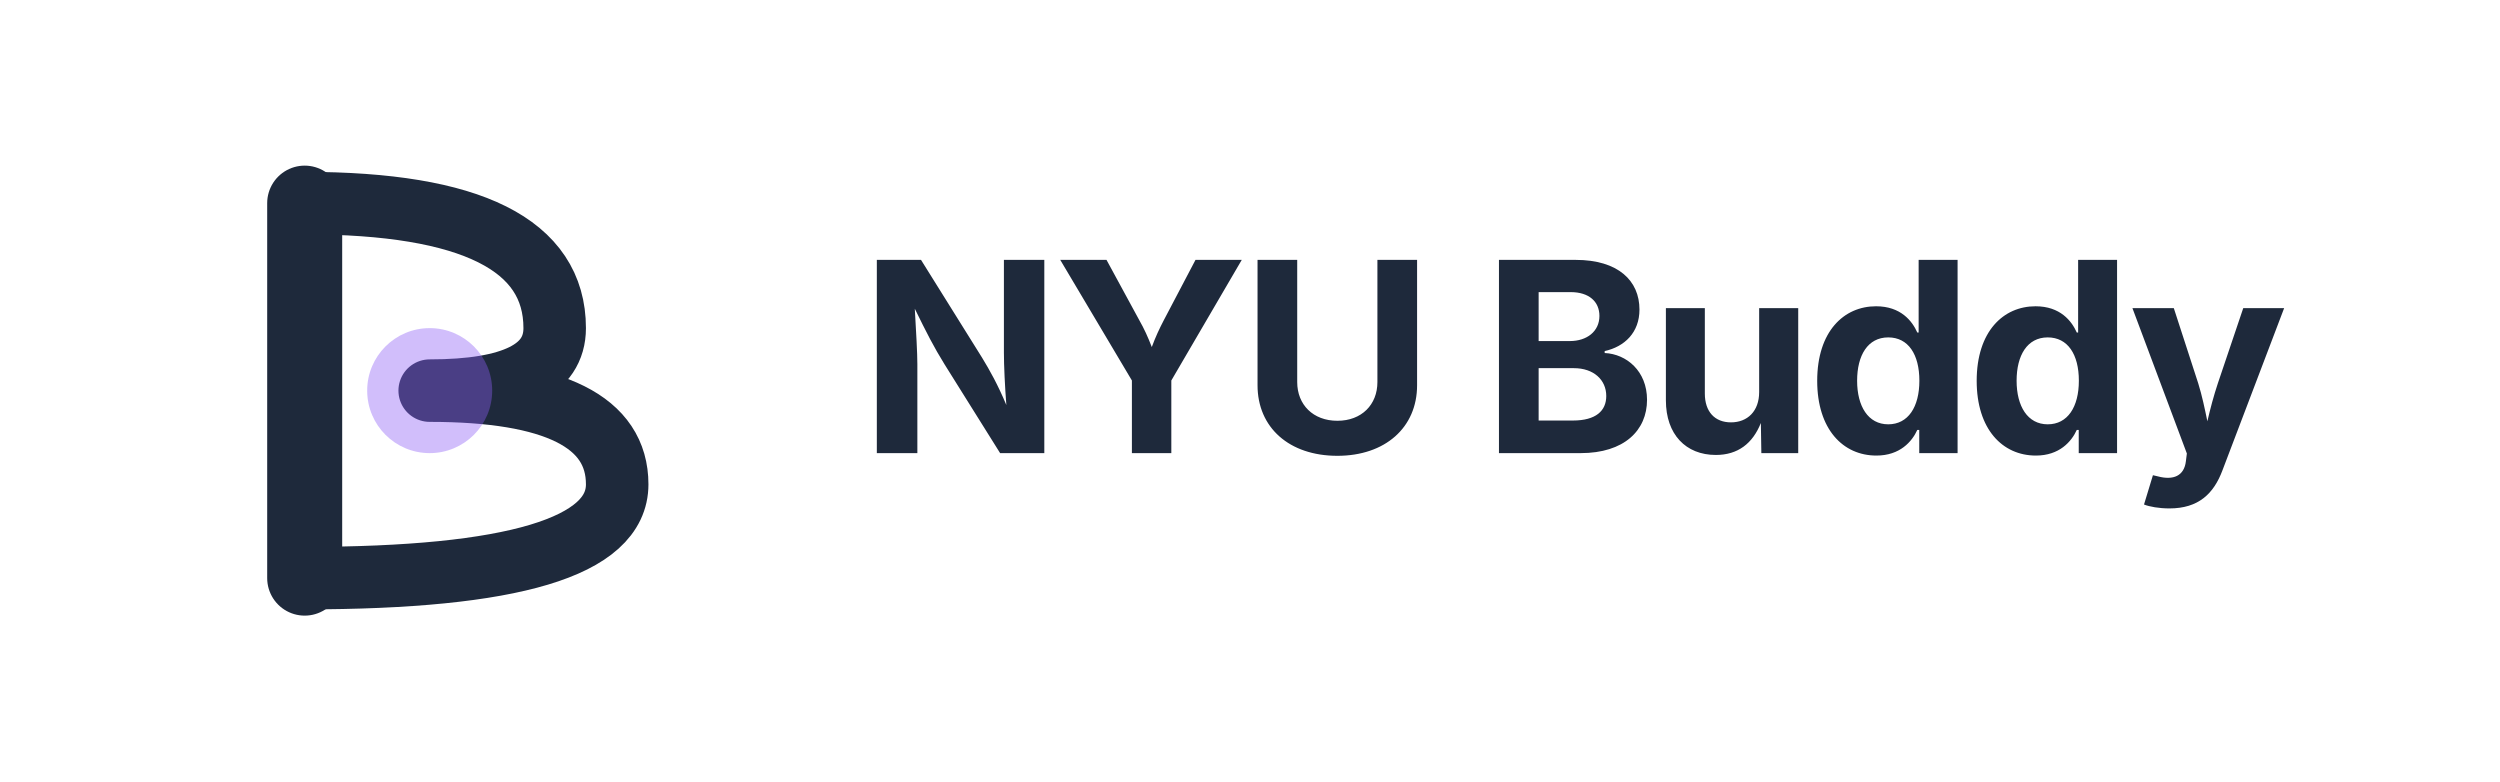
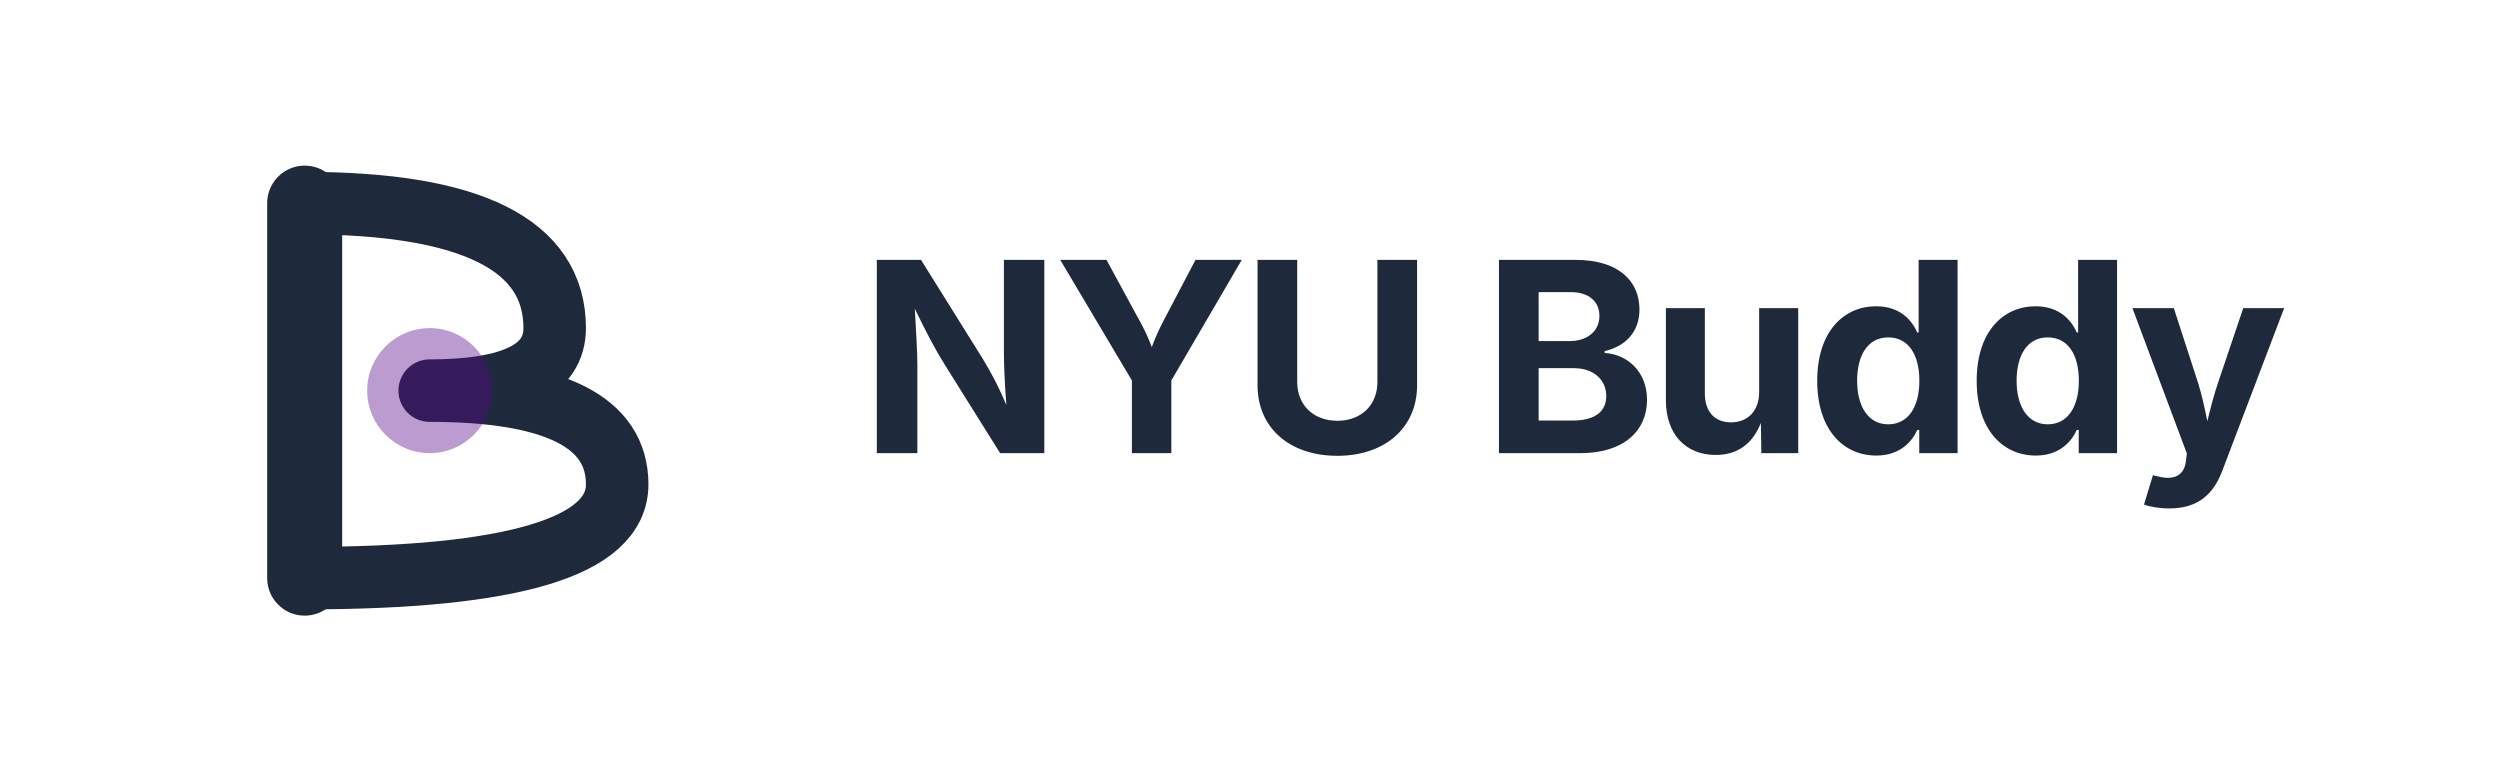
<svg xmlns="http://www.w3.org/2000/svg" viewBox="0 0 320 100" width="100%" height="100%">
  <g transform="translate(15, 10) scale(0.8)">
    <g stroke-linecap="round" stroke-linejoin="round">
      <path d="M 30 20 L 30 80" fill="none" stroke="#1e293b" stroke-width="12" stroke-linecap="round" />
      <path d="M 30 20 Q 70 20 70 40 Q 70 50 50 50 Q 80 50 80 65 Q 80 80 30 80" fill="none" stroke="#1e293b" stroke-width="10" stroke-linecap="round" stroke-linejoin="round" />
-       <circle cx="50" cy="50" r="10" fill="#8b5cf6" stroke="none" opacity="0.4" />
+       <circle cx="50" cy="50" r="10" fill="#57068c" stroke="none" opacity="0.4" />
    </g>
  </g>
  <text x="110" y="58" font-family="'Inter', -apple-system, sans-serif" font-weight="700" font-size="34" letter-spacing="-0.03em" fill="#1e293b">
    NYU Buddy
  </text>
</svg>
